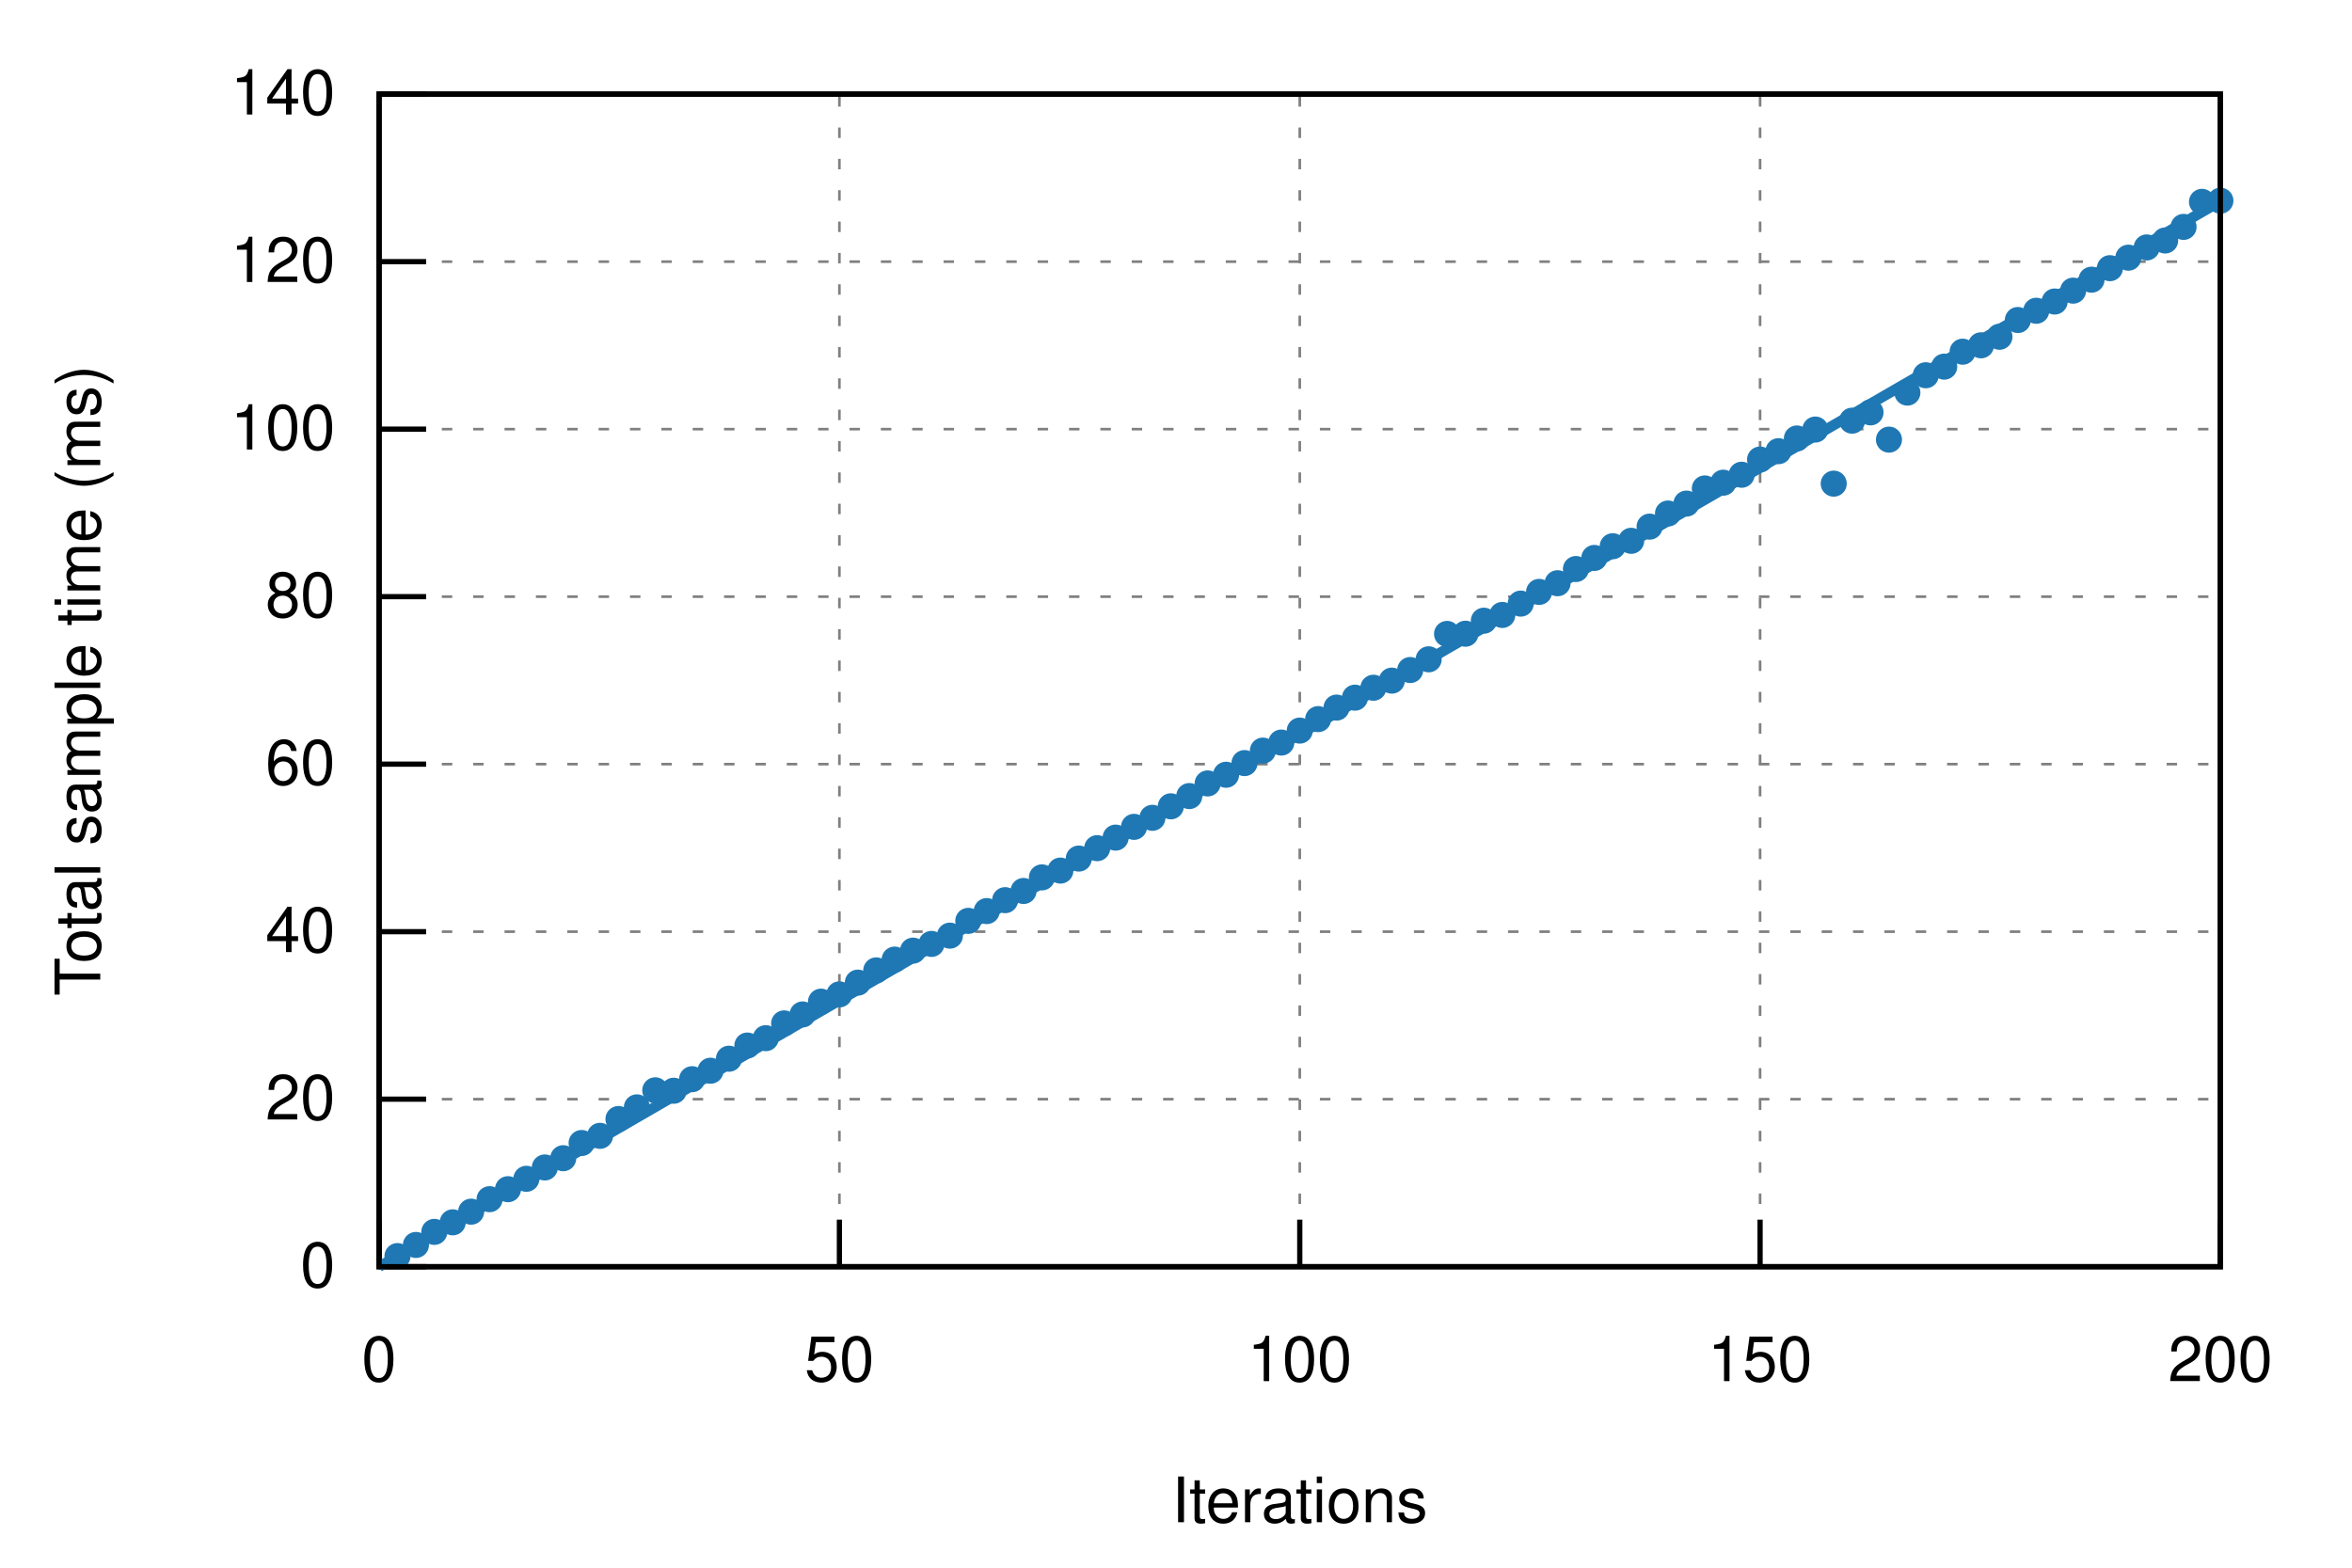
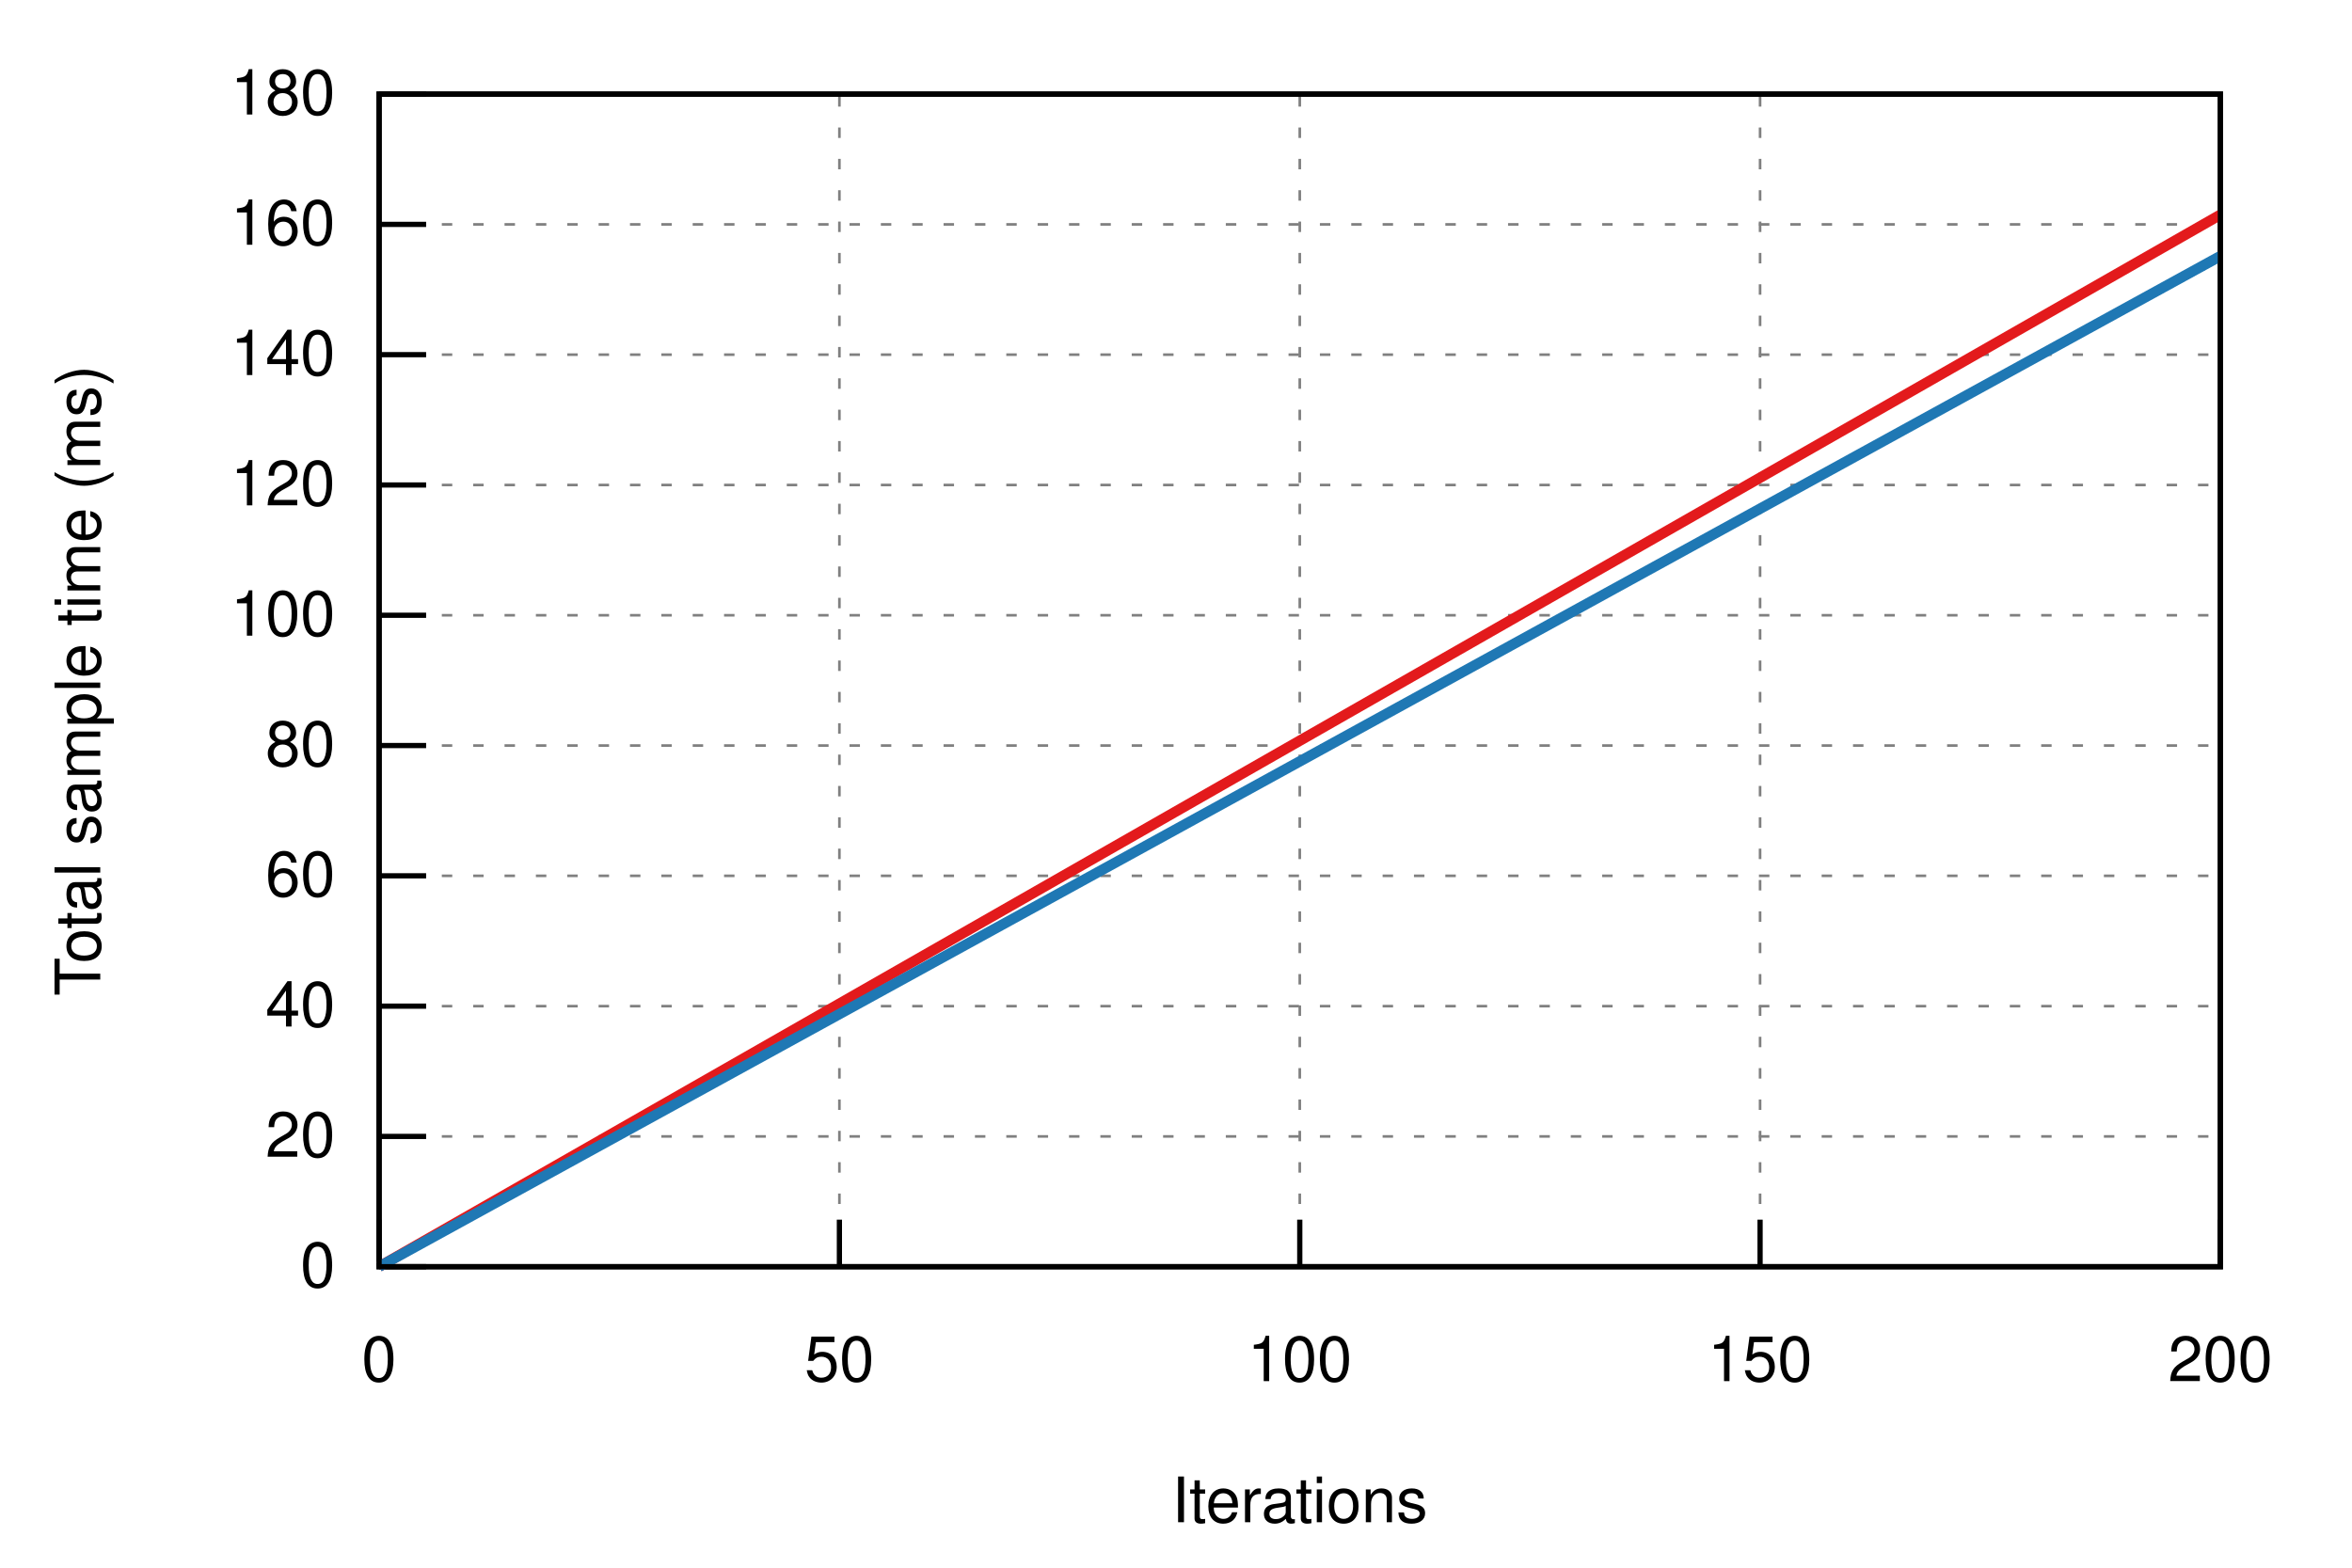
<svg xmlns="http://www.w3.org/2000/svg" xmlns:xlink="http://www.w3.org/1999/xlink" viewBox="0 0 450 300">
  <g id="gnuplot_canvas">
    <rect x="0" y="0" width="450" height="300" fill="none" />
    <defs>
      <circle id="gpDot" r="0.5" stroke-width="0.5" stroke="currentColor" />
      <path id="gpPt0" stroke-width="0.222" stroke="currentColor" d="M-1,0 h2 M0,-1 v2" />
      <path id="gpPt1" stroke-width="0.222" stroke="currentColor" d="M-1,-1 L1,1 M1,-1 L-1,1" />
      <path id="gpPt2" stroke-width="0.222" stroke="currentColor" d="M-1,0 L1,0 M0,-1 L0,1 M-1,-1 L1,1 M-1,1 L1,-1" />
      <rect id="gpPt3" stroke-width="0.222" stroke="currentColor" x="-1" y="-1" width="2" height="2" />
      <rect id="gpPt4" stroke-width="0.222" stroke="currentColor" fill="currentColor" x="-1" y="-1" width="2" height="2" />
      <circle id="gpPt5" stroke-width="0.222" stroke="currentColor" cx="0" cy="0" r="1" />
      <use xlink:href="#gpPt5" id="gpPt6" fill="currentColor" stroke="none" />
      <path id="gpPt7" stroke-width="0.222" stroke="currentColor" d="M0,-1.33 L-1.33,0.67 L1.33,0.67 z" />
      <use xlink:href="#gpPt7" id="gpPt8" fill="currentColor" stroke="none" />
      <use xlink:href="#gpPt7" id="gpPt9" stroke="currentColor" transform="rotate(180)" />
      <use xlink:href="#gpPt9" id="gpPt10" fill="currentColor" stroke="none" />
      <use xlink:href="#gpPt3" id="gpPt11" stroke="currentColor" transform="rotate(45)" />
      <use xlink:href="#gpPt11" id="gpPt12" fill="currentColor" stroke="none" />
      <path id="gpPt13" stroke-width="0.222" stroke="currentColor" d="M0,1.330 L1.265,0.411 L0.782,-1.067 L-0.782,-1.076 L-1.265,0.411 z" />
      <use xlink:href="#gpPt13" id="gpPt14" fill="currentColor" stroke="none" />
      <filter id="textbox" filterUnits="objectBoundingBox" x="0" y="0" height="1" width="1">
        <feFlood flood-color="white" flood-opacity="1" result="bgnd" />
        <feComposite in="SourceGraphic" in2="bgnd" operator="atop" />
      </filter>
      <filter id="greybox" filterUnits="objectBoundingBox" x="0" y="0" height="1" width="1">
        <feFlood flood-color="lightgrey" flood-opacity="1" result="grey" />
        <feComposite in="SourceGraphic" in2="grey" operator="atop" />
      </filter>
    </defs>
    <g fill="none" color="white" stroke="currentColor" stroke-width="1.00" stroke-linecap="butt" stroke-linejoin="miter">
</g>
    <g fill="none" color="black" stroke="currentColor" stroke-width="1.00" stroke-linecap="butt" stroke-linejoin="miter">
</g>
    <g fill="none" color="black" stroke="black" stroke-width="0.50" stroke-linecap="butt" stroke-linejoin="miter">
</g>
    <g fill="none" color="gray" stroke="currentColor" stroke-width="0.50" stroke-linecap="butt" stroke-linejoin="miter">
      <path stroke="gray" stroke-dasharray="2,4" class="gridline" d="M72.53,242.40 L424.82,242.40  " />
    </g>
    <g fill="none" color="gray" stroke="gray" stroke-width="1.00" stroke-linecap="butt" stroke-linejoin="miter">
</g>
    <g fill="none" color="black" stroke="currentColor" stroke-width="1.00" stroke-linecap="butt" stroke-linejoin="miter">
      <path stroke="black" d="M72.53,242.40 L81.53,242.40  " />
      <g transform="translate(64.14,246.30)" stroke="none" fill="black" font-family="Helvetica" font-size="12.00" text-anchor="end">
        <text>
          <tspan font-family="Helvetica"> 0</tspan>
        </text>
      </g>
    </g>
    <g fill="none" color="black" stroke="currentColor" stroke-width="1.00" stroke-linecap="butt" stroke-linejoin="miter">
</g>
    <g fill="none" color="black" stroke="black" stroke-width="0.50" stroke-linecap="butt" stroke-linejoin="miter">
</g>
    <g fill="none" color="gray" stroke="currentColor" stroke-width="0.50" stroke-linecap="butt" stroke-linejoin="miter">
-       <path stroke="gray" stroke-dasharray="2,4" class="gridline" d="M72.53,210.34 L424.82,210.34  " />
-     </g>
-     <g fill="none" color="gray" stroke="gray" stroke-width="1.00" stroke-linecap="butt" stroke-linejoin="miter">
- </g>
-     <g fill="none" color="black" stroke="currentColor" stroke-width="1.00" stroke-linecap="butt" stroke-linejoin="miter">
-       <path stroke="black" d="M72.53,210.34 L81.53,210.34  " />
-       <g transform="translate(64.14,214.24)" stroke="none" fill="black" font-family="Helvetica" font-size="12.00" text-anchor="end">
+       <path stroke="gray" stroke-dasharray="2,4" class="gridline" d="M72.53,217.47 L424.82,217.47  " />
+     </g>
+     <g fill="none" color="gray" stroke="gray" stroke-width="1.00" stroke-linecap="butt" stroke-linejoin="miter">
+ </g>
+     <g fill="none" color="black" stroke="currentColor" stroke-width="1.00" stroke-linecap="butt" stroke-linejoin="miter">
+       <path stroke="black" d="M72.53,217.47 L81.53,217.47  " />
+       <g transform="translate(64.14,221.37)" stroke="none" fill="black" font-family="Helvetica" font-size="12.00" text-anchor="end">
        <text>
          <tspan font-family="Helvetica"> 20</tspan>
        </text>
      </g>
    </g>
    <g fill="none" color="black" stroke="currentColor" stroke-width="1.00" stroke-linecap="butt" stroke-linejoin="miter">
</g>
    <g fill="none" color="black" stroke="black" stroke-width="0.50" stroke-linecap="butt" stroke-linejoin="miter">
</g>
    <g fill="none" color="gray" stroke="currentColor" stroke-width="0.50" stroke-linecap="butt" stroke-linejoin="miter">
-       <path stroke="gray" stroke-dasharray="2,4" class="gridline" d="M72.53,178.29 L424.82,178.29  " />
-     </g>
-     <g fill="none" color="gray" stroke="gray" stroke-width="1.00" stroke-linecap="butt" stroke-linejoin="miter">
- </g>
-     <g fill="none" color="black" stroke="currentColor" stroke-width="1.00" stroke-linecap="butt" stroke-linejoin="miter">
-       <path stroke="black" d="M72.53,178.29 L81.53,178.29  " />
-       <g transform="translate(64.14,182.19)" stroke="none" fill="black" font-family="Helvetica" font-size="12.00" text-anchor="end">
+       <path stroke="gray" stroke-dasharray="2,4" class="gridline" d="M72.53,192.54 L424.82,192.54  " />
+     </g>
+     <g fill="none" color="gray" stroke="gray" stroke-width="1.00" stroke-linecap="butt" stroke-linejoin="miter">
+ </g>
+     <g fill="none" color="black" stroke="currentColor" stroke-width="1.00" stroke-linecap="butt" stroke-linejoin="miter">
+       <path stroke="black" d="M72.53,192.54 L81.53,192.54  " />
+       <g transform="translate(64.14,196.44)" stroke="none" fill="black" font-family="Helvetica" font-size="12.00" text-anchor="end">
        <text>
          <tspan font-family="Helvetica"> 40</tspan>
        </text>
      </g>
    </g>
    <g fill="none" color="black" stroke="currentColor" stroke-width="1.00" stroke-linecap="butt" stroke-linejoin="miter">
</g>
    <g fill="none" color="black" stroke="black" stroke-width="0.50" stroke-linecap="butt" stroke-linejoin="miter">
</g>
    <g fill="none" color="gray" stroke="currentColor" stroke-width="0.50" stroke-linecap="butt" stroke-linejoin="miter">
-       <path stroke="gray" stroke-dasharray="2,4" class="gridline" d="M72.53,146.23 L424.82,146.23  " />
-     </g>
-     <g fill="none" color="gray" stroke="gray" stroke-width="1.00" stroke-linecap="butt" stroke-linejoin="miter">
- </g>
-     <g fill="none" color="black" stroke="currentColor" stroke-width="1.00" stroke-linecap="butt" stroke-linejoin="miter">
-       <path stroke="black" d="M72.53,146.23 L81.53,146.23  " />
-       <g transform="translate(64.14,150.13)" stroke="none" fill="black" font-family="Helvetica" font-size="12.00" text-anchor="end">
+       <path stroke="gray" stroke-dasharray="2,4" class="gridline" d="M72.53,167.60 L424.82,167.60  " />
+     </g>
+     <g fill="none" color="gray" stroke="gray" stroke-width="1.00" stroke-linecap="butt" stroke-linejoin="miter">
+ </g>
+     <g fill="none" color="black" stroke="currentColor" stroke-width="1.00" stroke-linecap="butt" stroke-linejoin="miter">
+       <path stroke="black" d="M72.53,167.60 L81.53,167.60  " />
+       <g transform="translate(64.14,171.50)" stroke="none" fill="black" font-family="Helvetica" font-size="12.00" text-anchor="end">
        <text>
          <tspan font-family="Helvetica"> 60</tspan>
        </text>
      </g>
    </g>
    <g fill="none" color="black" stroke="currentColor" stroke-width="1.00" stroke-linecap="butt" stroke-linejoin="miter">
</g>
    <g fill="none" color="black" stroke="black" stroke-width="0.50" stroke-linecap="butt" stroke-linejoin="miter">
</g>
    <g fill="none" color="gray" stroke="currentColor" stroke-width="0.50" stroke-linecap="butt" stroke-linejoin="miter">
-       <path stroke="gray" stroke-dasharray="2,4" class="gridline" d="M72.53,114.18 L424.82,114.18  " />
-     </g>
-     <g fill="none" color="gray" stroke="gray" stroke-width="1.00" stroke-linecap="butt" stroke-linejoin="miter">
- </g>
-     <g fill="none" color="black" stroke="currentColor" stroke-width="1.00" stroke-linecap="butt" stroke-linejoin="miter">
-       <path stroke="black" d="M72.53,114.18 L81.53,114.18  " />
-       <g transform="translate(64.14,118.08)" stroke="none" fill="black" font-family="Helvetica" font-size="12.00" text-anchor="end">
+       <path stroke="gray" stroke-dasharray="2,4" class="gridline" d="M72.53,142.67 L424.82,142.67  " />
+     </g>
+     <g fill="none" color="gray" stroke="gray" stroke-width="1.00" stroke-linecap="butt" stroke-linejoin="miter">
+ </g>
+     <g fill="none" color="black" stroke="currentColor" stroke-width="1.00" stroke-linecap="butt" stroke-linejoin="miter">
+       <path stroke="black" d="M72.53,142.67 L81.53,142.67  " />
+       <g transform="translate(64.14,146.57)" stroke="none" fill="black" font-family="Helvetica" font-size="12.00" text-anchor="end">
        <text>
          <tspan font-family="Helvetica"> 80</tspan>
        </text>
      </g>
    </g>
    <g fill="none" color="black" stroke="currentColor" stroke-width="1.00" stroke-linecap="butt" stroke-linejoin="miter">
</g>
    <g fill="none" color="black" stroke="black" stroke-width="0.50" stroke-linecap="butt" stroke-linejoin="miter">
</g>
    <g fill="none" color="gray" stroke="currentColor" stroke-width="0.50" stroke-linecap="butt" stroke-linejoin="miter">
-       <path stroke="gray" stroke-dasharray="2,4" class="gridline" d="M72.53,82.12 L424.82,82.12  " />
-     </g>
-     <g fill="none" color="gray" stroke="gray" stroke-width="1.00" stroke-linecap="butt" stroke-linejoin="miter">
- </g>
-     <g fill="none" color="black" stroke="currentColor" stroke-width="1.00" stroke-linecap="butt" stroke-linejoin="miter">
-       <path stroke="black" d="M72.53,82.12 L81.53,82.12  " />
-       <g transform="translate(64.14,86.02)" stroke="none" fill="black" font-family="Helvetica" font-size="12.00" text-anchor="end">
+       <path stroke="gray" stroke-dasharray="2,4" class="gridline" d="M72.53,117.74 L424.82,117.74  " />
+     </g>
+     <g fill="none" color="gray" stroke="gray" stroke-width="1.00" stroke-linecap="butt" stroke-linejoin="miter">
+ </g>
+     <g fill="none" color="black" stroke="currentColor" stroke-width="1.00" stroke-linecap="butt" stroke-linejoin="miter">
+       <path stroke="black" d="M72.53,117.74 L81.53,117.74  " />
+       <g transform="translate(64.14,121.64)" stroke="none" fill="black" font-family="Helvetica" font-size="12.00" text-anchor="end">
        <text>
          <tspan font-family="Helvetica"> 100</tspan>
        </text>
      </g>
    </g>
    <g fill="none" color="black" stroke="currentColor" stroke-width="1.00" stroke-linecap="butt" stroke-linejoin="miter">
</g>
    <g fill="none" color="black" stroke="black" stroke-width="0.50" stroke-linecap="butt" stroke-linejoin="miter">
</g>
    <g fill="none" color="gray" stroke="currentColor" stroke-width="0.50" stroke-linecap="butt" stroke-linejoin="miter">
-       <path stroke="gray" stroke-dasharray="2,4" class="gridline" d="M72.53,50.07 L424.82,50.07  " />
-     </g>
-     <g fill="none" color="gray" stroke="gray" stroke-width="1.00" stroke-linecap="butt" stroke-linejoin="miter">
- </g>
-     <g fill="none" color="black" stroke="currentColor" stroke-width="1.00" stroke-linecap="butt" stroke-linejoin="miter">
-       <path stroke="black" d="M72.53,50.07 L81.53,50.07  " />
-       <g transform="translate(64.14,53.97)" stroke="none" fill="black" font-family="Helvetica" font-size="12.00" text-anchor="end">
+       <path stroke="gray" stroke-dasharray="2,4" class="gridline" d="M72.53,92.81 L424.82,92.81  " />
+     </g>
+     <g fill="none" color="gray" stroke="gray" stroke-width="1.00" stroke-linecap="butt" stroke-linejoin="miter">
+ </g>
+     <g fill="none" color="black" stroke="currentColor" stroke-width="1.00" stroke-linecap="butt" stroke-linejoin="miter">
+       <path stroke="black" d="M72.53,92.81 L81.53,92.81  " />
+       <g transform="translate(64.14,96.71)" stroke="none" fill="black" font-family="Helvetica" font-size="12.00" text-anchor="end">
        <text>
          <tspan font-family="Helvetica"> 120</tspan>
+         </text>
+       </g>
+     </g>
+     <g fill="none" color="black" stroke="currentColor" stroke-width="1.00" stroke-linecap="butt" stroke-linejoin="miter">
+ </g>
+     <g fill="none" color="black" stroke="black" stroke-width="0.50" stroke-linecap="butt" stroke-linejoin="miter">
+ </g>
+     <g fill="none" color="gray" stroke="currentColor" stroke-width="0.50" stroke-linecap="butt" stroke-linejoin="miter">
+       <path stroke="gray" stroke-dasharray="2,4" class="gridline" d="M72.53,67.87 L424.82,67.87  " />
+     </g>
+     <g fill="none" color="gray" stroke="gray" stroke-width="1.00" stroke-linecap="butt" stroke-linejoin="miter">
+ </g>
+     <g fill="none" color="black" stroke="currentColor" stroke-width="1.00" stroke-linecap="butt" stroke-linejoin="miter">
+       <path stroke="black" d="M72.53,67.87 L81.53,67.87  " />
+       <g transform="translate(64.14,71.77)" stroke="none" fill="black" font-family="Helvetica" font-size="12.00" text-anchor="end">
+         <text>
+           <tspan font-family="Helvetica"> 140</tspan>
+         </text>
+       </g>
+     </g>
+     <g fill="none" color="black" stroke="currentColor" stroke-width="1.00" stroke-linecap="butt" stroke-linejoin="miter">
+ </g>
+     <g fill="none" color="black" stroke="black" stroke-width="0.50" stroke-linecap="butt" stroke-linejoin="miter">
+ </g>
+     <g fill="none" color="gray" stroke="currentColor" stroke-width="0.50" stroke-linecap="butt" stroke-linejoin="miter">
+       <path stroke="gray" stroke-dasharray="2,4" class="gridline" d="M72.53,42.94 L424.82,42.94  " />
+     </g>
+     <g fill="none" color="gray" stroke="gray" stroke-width="1.00" stroke-linecap="butt" stroke-linejoin="miter">
+ </g>
+     <g fill="none" color="black" stroke="currentColor" stroke-width="1.00" stroke-linecap="butt" stroke-linejoin="miter">
+       <path stroke="black" d="M72.53,42.94 L81.53,42.94  " />
+       <g transform="translate(64.14,46.84)" stroke="none" fill="black" font-family="Helvetica" font-size="12.00" text-anchor="end">
+         <text>
+           <tspan font-family="Helvetica"> 160</tspan>
        </text>
      </g>
    </g>
    <g fill="none" color="black" stroke="currentColor" stroke-width="1.00" stroke-linecap="butt" stroke-linejoin="miter">
</g>
    <g fill="none" color="black" stroke="black" stroke-width="0.50" stroke-linecap="butt" stroke-linejoin="miter">
</g>
    <g fill="none" color="gray" stroke="currentColor" stroke-width="0.50" stroke-linecap="butt" stroke-linejoin="miter">
      <path stroke="gray" stroke-dasharray="2,4" class="gridline" d="M72.53,18.01 L424.82,18.01  " />
    </g>
    <g fill="none" color="gray" stroke="gray" stroke-width="1.00" stroke-linecap="butt" stroke-linejoin="miter">
</g>
    <g fill="none" color="black" stroke="currentColor" stroke-width="1.00" stroke-linecap="butt" stroke-linejoin="miter">
      <path stroke="black" d="M72.53,18.01 L81.53,18.01  " />
      <g transform="translate(64.14,21.91)" stroke="none" fill="black" font-family="Helvetica" font-size="12.00" text-anchor="end">
        <text>
-           <tspan font-family="Helvetica"> 140</tspan>
+           <tspan font-family="Helvetica"> 180</tspan>
        </text>
      </g>
    </g>
    <g fill="none" color="black" stroke="currentColor" stroke-width="1.00" stroke-linecap="butt" stroke-linejoin="miter">
</g>
    <g fill="none" color="black" stroke="black" stroke-width="0.50" stroke-linecap="butt" stroke-linejoin="miter">
</g>
    <g fill="none" color="gray" stroke="currentColor" stroke-width="0.50" stroke-linecap="butt" stroke-linejoin="miter">
      <path stroke="gray" stroke-dasharray="2,4" class="gridline" d="M72.53,242.40 L72.53,18.01  " />
    </g>
    <g fill="none" color="gray" stroke="gray" stroke-width="1.00" stroke-linecap="butt" stroke-linejoin="miter">
</g>
    <g fill="none" color="black" stroke="currentColor" stroke-width="1.00" stroke-linecap="butt" stroke-linejoin="miter">
      <path stroke="black" d="M72.53,242.40 L72.53,233.40  " />
      <g transform="translate(72.53,264.30)" stroke="none" fill="black" font-family="Helvetica" font-size="12.00" text-anchor="middle">
        <text>
          <tspan font-family="Helvetica"> 0</tspan>
        </text>
      </g>
    </g>
    <g fill="none" color="black" stroke="currentColor" stroke-width="1.00" stroke-linecap="butt" stroke-linejoin="miter">
</g>
    <g fill="none" color="black" stroke="black" stroke-width="0.50" stroke-linecap="butt" stroke-linejoin="miter">
</g>
    <g fill="none" color="gray" stroke="currentColor" stroke-width="0.50" stroke-linecap="butt" stroke-linejoin="miter">
      <path stroke="gray" stroke-dasharray="2,4" class="gridline" d="M160.60,242.40 L160.60,18.01  " />
    </g>
    <g fill="none" color="gray" stroke="gray" stroke-width="1.00" stroke-linecap="butt" stroke-linejoin="miter">
</g>
    <g fill="none" color="black" stroke="currentColor" stroke-width="1.00" stroke-linecap="butt" stroke-linejoin="miter">
      <path stroke="black" d="M160.60,242.40 L160.60,233.40  " />
      <g transform="translate(160.60,264.30)" stroke="none" fill="black" font-family="Helvetica" font-size="12.00" text-anchor="middle">
        <text>
          <tspan font-family="Helvetica"> 50</tspan>
        </text>
      </g>
    </g>
    <g fill="none" color="black" stroke="currentColor" stroke-width="1.00" stroke-linecap="butt" stroke-linejoin="miter">
</g>
    <g fill="none" color="black" stroke="black" stroke-width="0.50" stroke-linecap="butt" stroke-linejoin="miter">
</g>
    <g fill="none" color="gray" stroke="currentColor" stroke-width="0.50" stroke-linecap="butt" stroke-linejoin="miter">
      <path stroke="gray" stroke-dasharray="2,4" class="gridline" d="M248.68,242.40 L248.68,18.01  " />
    </g>
    <g fill="none" color="gray" stroke="gray" stroke-width="1.00" stroke-linecap="butt" stroke-linejoin="miter">
</g>
    <g fill="none" color="black" stroke="currentColor" stroke-width="1.00" stroke-linecap="butt" stroke-linejoin="miter">
      <path stroke="black" d="M248.68,242.40 L248.68,233.40  " />
      <g transform="translate(248.68,264.30)" stroke="none" fill="black" font-family="Helvetica" font-size="12.00" text-anchor="middle">
        <text>
          <tspan font-family="Helvetica"> 100</tspan>
        </text>
      </g>
    </g>
    <g fill="none" color="black" stroke="currentColor" stroke-width="1.00" stroke-linecap="butt" stroke-linejoin="miter">
</g>
    <g fill="none" color="black" stroke="black" stroke-width="0.50" stroke-linecap="butt" stroke-linejoin="miter">
</g>
    <g fill="none" color="gray" stroke="currentColor" stroke-width="0.50" stroke-linecap="butt" stroke-linejoin="miter">
      <path stroke="gray" stroke-dasharray="2,4" class="gridline" d="M336.75,242.40 L336.75,18.01  " />
    </g>
    <g fill="none" color="gray" stroke="gray" stroke-width="1.00" stroke-linecap="butt" stroke-linejoin="miter">
</g>
    <g fill="none" color="black" stroke="currentColor" stroke-width="1.00" stroke-linecap="butt" stroke-linejoin="miter">
      <path stroke="black" d="M336.75,242.40 L336.75,233.40  " />
      <g transform="translate(336.75,264.30)" stroke="none" fill="black" font-family="Helvetica" font-size="12.00" text-anchor="middle">
        <text>
          <tspan font-family="Helvetica"> 150</tspan>
        </text>
      </g>
    </g>
    <g fill="none" color="black" stroke="currentColor" stroke-width="1.00" stroke-linecap="butt" stroke-linejoin="miter">
</g>
    <g fill="none" color="black" stroke="black" stroke-width="0.50" stroke-linecap="butt" stroke-linejoin="miter">
</g>
    <g fill="none" color="gray" stroke="currentColor" stroke-width="0.50" stroke-linecap="butt" stroke-linejoin="miter">
      <path stroke="gray" stroke-dasharray="2,4" class="gridline" d="M424.82,242.40 L424.82,18.01  " />
    </g>
    <g fill="none" color="gray" stroke="gray" stroke-width="1.00" stroke-linecap="butt" stroke-linejoin="miter">
</g>
    <g fill="none" color="black" stroke="currentColor" stroke-width="1.00" stroke-linecap="butt" stroke-linejoin="miter">
      <path stroke="black" d="M424.82,242.40 L424.82,233.40  " />
      <g transform="translate(424.82,264.30)" stroke="none" fill="black" font-family="Helvetica" font-size="12.00" text-anchor="middle">
        <text>
          <tspan font-family="Helvetica"> 200</tspan>
        </text>
      </g>
    </g>
    <g fill="none" color="black" stroke="currentColor" stroke-width="1.00" stroke-linecap="butt" stroke-linejoin="miter">
</g>
    <g fill="none" color="black" stroke="currentColor" stroke-width="1.00" stroke-linecap="butt" stroke-linejoin="miter">
      <path stroke="black" d="M72.53,18.01 L72.53,242.40 L424.82,242.40 L424.82,18.01 L72.53,18.01 Z  " />
    </g>
    <g fill="none" color="black" stroke="currentColor" stroke-width="1.00" stroke-linecap="butt" stroke-linejoin="miter">
</g>
-     <g id="gnuplot_plot_1">
+     <g id="gnuplot_plot_1" fill="none">
      <g fill="none" color="black" stroke="currentColor" stroke-width="1.00" stroke-linecap="butt" stroke-linejoin="miter">
-         <use xlink:href="#gpPt6" transform="translate(76.05,240.37) scale(2.25)" color="rgb( 31, 120, 180)" />
-         <use xlink:href="#gpPt6" transform="translate(79.58,238.24) scale(2.25)" color="rgb( 31, 120, 180)" />
-         <use xlink:href="#gpPt6" transform="translate(83.10,235.74) scale(2.25)" color="rgb( 31, 120, 180)" />
-         <use xlink:href="#gpPt6" transform="translate(86.62,233.91) scale(2.25)" color="rgb( 31, 120, 180)" />
-         <use xlink:href="#gpPt6" transform="translate(90.14,231.87) scale(2.25)" color="rgb( 31, 120, 180)" />
-         <use xlink:href="#gpPt6" transform="translate(93.67,229.48) scale(2.25)" color="rgb( 31, 120, 180)" />
-         <use xlink:href="#gpPt6" transform="translate(97.19,227.57) scale(2.25)" color="rgb( 31, 120, 180)" />
-         <use xlink:href="#gpPt6" transform="translate(100.71,225.58) scale(2.25)" color="rgb( 31, 120, 180)" />
-         <use xlink:href="#gpPt6" transform="translate(104.24,223.41) scale(2.25)" color="rgb( 31, 120, 180)" />
-         <use xlink:href="#gpPt6" transform="translate(107.76,221.64) scale(2.25)" color="rgb( 31, 120, 180)" />
-         <use xlink:href="#gpPt6" transform="translate(111.28,218.73) scale(2.25)" color="rgb( 31, 120, 180)" />
-         <use xlink:href="#gpPt6" transform="translate(114.80,217.36) scale(2.25)" color="rgb( 31, 120, 180)" />
-         <use xlink:href="#gpPt6" transform="translate(118.33,214.14) scale(2.25)" color="rgb( 31, 120, 180)" />
-         <use xlink:href="#gpPt6" transform="translate(121.85,211.91) scale(2.25)" color="rgb( 31, 120, 180)" />
-         <use xlink:href="#gpPt6" transform="translate(125.37,208.65) scale(2.25)" color="rgb( 31, 120, 180)" />
-         <use xlink:href="#gpPt6" transform="translate(128.90,208.73) scale(2.25)" color="rgb( 31, 120, 180)" />
-         <use xlink:href="#gpPt6" transform="translate(132.42,206.52) scale(2.25)" color="rgb( 31, 120, 180)" />
-         <use xlink:href="#gpPt6" transform="translate(135.94,204.90) scale(2.25)" color="rgb( 31, 120, 180)" />
-         <use xlink:href="#gpPt6" transform="translate(139.47,202.60) scale(2.25)" color="rgb( 31, 120, 180)" />
-         <use xlink:href="#gpPt6" transform="translate(142.99,200.08) scale(2.25)" color="rgb( 31, 120, 180)" />
-         <use xlink:href="#gpPt6" transform="translate(146.51,198.67) scale(2.25)" color="rgb( 31, 120, 180)" />
-         <use xlink:href="#gpPt6" transform="translate(150.03,195.84) scale(2.25)" color="rgb( 31, 120, 180)" />
-         <use xlink:href="#gpPt6" transform="translate(153.56,194.13) scale(2.25)" color="rgb( 31, 120, 180)" />
-         <use xlink:href="#gpPt6" transform="translate(157.08,191.68) scale(2.25)" color="rgb( 31, 120, 180)" />
-         <use xlink:href="#gpPt6" transform="translate(160.60,190.29) scale(2.25)" color="rgb( 31, 120, 180)" />
-         <use xlink:href="#gpPt6" transform="translate(164.13,188.04) scale(2.25)" color="rgb( 31, 120, 180)" />
-         <use xlink:href="#gpPt6" transform="translate(167.65,185.70) scale(2.25)" color="rgb( 31, 120, 180)" />
-         <use xlink:href="#gpPt6" transform="translate(171.17,183.63) scale(2.25)" color="rgb( 31, 120, 180)" />
-         <use xlink:href="#gpPt6" transform="translate(174.69,181.92) scale(2.25)" color="rgb( 31, 120, 180)" />
-         <use xlink:href="#gpPt6" transform="translate(178.22,180.63) scale(2.25)" color="rgb( 31, 120, 180)" />
-         <use xlink:href="#gpPt6" transform="translate(181.74,179.05) scale(2.25)" color="rgb( 31, 120, 180)" />
-         <use xlink:href="#gpPt6" transform="translate(185.26,176.22) scale(2.25)" color="rgb( 31, 120, 180)" />
-         <use xlink:href="#gpPt6" transform="translate(188.79,174.35) scale(2.25)" color="rgb( 31, 120, 180)" />
-         <use xlink:href="#gpPt6" transform="translate(192.31,172.26) scale(2.25)" color="rgb( 31, 120, 180)" />
-         <use xlink:href="#gpPt6" transform="translate(195.83,170.50) scale(2.25)" color="rgb( 31, 120, 180)" />
-         <use xlink:href="#gpPt6" transform="translate(199.35,167.90) scale(2.25)" color="rgb( 31, 120, 180)" />
-         <use xlink:href="#gpPt6" transform="translate(202.88,166.60) scale(2.25)" color="rgb( 31, 120, 180)" />
-         <use xlink:href="#gpPt6" transform="translate(206.40,164.30) scale(2.25)" color="rgb( 31, 120, 180)" />
-         <use xlink:href="#gpPt6" transform="translate(209.92,162.31) scale(2.25)" color="rgb( 31, 120, 180)" />
-         <use xlink:href="#gpPt6" transform="translate(213.45,160.29) scale(2.25)" color="rgb( 31, 120, 180)" />
-         <use xlink:href="#gpPt6" transform="translate(216.97,158.23) scale(2.25)" color="rgb( 31, 120, 180)" />
-         <use xlink:href="#gpPt6" transform="translate(220.49,156.50) scale(2.25)" color="rgb( 31, 120, 180)" />
-         <use xlink:href="#gpPt6" transform="translate(224.01,154.30) scale(2.25)" color="rgb( 31, 120, 180)" />
-         <use xlink:href="#gpPt6" transform="translate(227.54,152.34) scale(2.25)" color="rgb( 31, 120, 180)" />
-         <use xlink:href="#gpPt6" transform="translate(231.06,149.92) scale(2.25)" color="rgb( 31, 120, 180)" />
-         <use xlink:href="#gpPt6" transform="translate(234.58,148.26) scale(2.25)" color="rgb( 31, 120, 180)" />
-         <use xlink:href="#gpPt6" transform="translate(238.11,146.03) scale(2.25)" color="rgb( 31, 120, 180)" />
-         <use xlink:href="#gpPt6" transform="translate(241.63,143.64) scale(2.25)" color="rgb( 31, 120, 180)" />
-         <use xlink:href="#gpPt6" transform="translate(245.15,142.10) scale(2.25)" color="rgb( 31, 120, 180)" />
-         <use xlink:href="#gpPt6" transform="translate(248.68,139.81) scale(2.25)" color="rgb( 31, 120, 180)" />
-         <use xlink:href="#gpPt6" transform="translate(252.20,137.61) scale(2.25)" color="rgb( 31, 120, 180)" />
-         <use xlink:href="#gpPt6" transform="translate(255.72,135.41) scale(2.25)" color="rgb( 31, 120, 180)" />
-         <use xlink:href="#gpPt6" transform="translate(259.24,133.51) scale(2.25)" color="rgb( 31, 120, 180)" />
-         <use xlink:href="#gpPt6" transform="translate(262.77,131.61) scale(2.25)" color="rgb( 31, 120, 180)" />
-         <use xlink:href="#gpPt6" transform="translate(266.29,130.25) scale(2.25)" color="rgb( 31, 120, 180)" />
-         <use xlink:href="#gpPt6" transform="translate(269.81,128.22) scale(2.25)" color="rgb( 31, 120, 180)" />
-         <use xlink:href="#gpPt6" transform="translate(273.34,126.17) scale(2.25)" color="rgb( 31, 120, 180)" />
-         <use xlink:href="#gpPt6" transform="translate(276.86,121.31) scale(2.25)" color="rgb( 31, 120, 180)" />
-         <use xlink:href="#gpPt6" transform="translate(280.38,121.27) scale(2.25)" color="rgb( 31, 120, 180)" />
-         <use xlink:href="#gpPt6" transform="translate(283.90,118.78) scale(2.25)" color="rgb( 31, 120, 180)" />
-         <use xlink:href="#gpPt6" transform="translate(287.43,117.68) scale(2.25)" color="rgb( 31, 120, 180)" />
-         <use xlink:href="#gpPt6" transform="translate(290.95,115.51) scale(2.25)" color="rgb( 31, 120, 180)" />
-         <use xlink:href="#gpPt6" transform="translate(294.47,113.27) scale(2.25)" color="rgb( 31, 120, 180)" />
-         <use xlink:href="#gpPt6" transform="translate(298.00,111.61) scale(2.25)" color="rgb( 31, 120, 180)" />
-         <use xlink:href="#gpPt6" transform="translate(301.52,108.89) scale(2.25)" color="rgb( 31, 120, 180)" />
-         <use xlink:href="#gpPt6" transform="translate(305.04,106.77) scale(2.25)" color="rgb( 31, 120, 180)" />
-         <use xlink:href="#gpPt6" transform="translate(308.56,104.53) scale(2.25)" color="rgb( 31, 120, 180)" />
-         <use xlink:href="#gpPt6" transform="translate(312.09,103.49) scale(2.25)" color="rgb( 31, 120, 180)" />
-         <use xlink:href="#gpPt6" transform="translate(315.61,100.78) scale(2.25)" color="rgb( 31, 120, 180)" />
-         <use xlink:href="#gpPt6" transform="translate(319.13,98.27) scale(2.25)" color="rgb( 31, 120, 180)" />
-         <use xlink:href="#gpPt6" transform="translate(322.66,96.37) scale(2.25)" color="rgb( 31, 120, 180)" />
-         <use xlink:href="#gpPt6" transform="translate(326.18,93.47) scale(2.25)" color="rgb( 31, 120, 180)" />
-         <use xlink:href="#gpPt6" transform="translate(329.70,92.37) scale(2.25)" color="rgb( 31, 120, 180)" />
-         <use xlink:href="#gpPt6" transform="translate(333.22,90.85) scale(2.25)" color="rgb( 31, 120, 180)" />
-         <use xlink:href="#gpPt6" transform="translate(336.75,87.94) scale(2.25)" color="rgb( 31, 120, 180)" />
-         <use xlink:href="#gpPt6" transform="translate(340.27,86.34) scale(2.25)" color="rgb( 31, 120, 180)" />
-         <use xlink:href="#gpPt6" transform="translate(343.79,83.91) scale(2.25)" color="rgb( 31, 120, 180)" />
-         <use xlink:href="#gpPt6" transform="translate(347.32,82.20) scale(2.25)" color="rgb( 31, 120, 180)" />
-         <use xlink:href="#gpPt6" transform="translate(350.84,92.55) scale(2.25)" color="rgb( 31, 120, 180)" />
-         <use xlink:href="#gpPt6" transform="translate(354.36,80.50) scale(2.25)" color="rgb( 31, 120, 180)" />
-         <use xlink:href="#gpPt6" transform="translate(357.88,78.91) scale(2.25)" color="rgb( 31, 120, 180)" />
-         <use xlink:href="#gpPt6" transform="translate(361.41,84.13) scale(2.25)" color="rgb( 31, 120, 180)" />
-         <use xlink:href="#gpPt6" transform="translate(364.93,75.13) scale(2.25)" color="rgb( 31, 120, 180)" />
-         <use xlink:href="#gpPt6" transform="translate(368.45,71.81) scale(2.25)" color="rgb( 31, 120, 180)" />
-         <use xlink:href="#gpPt6" transform="translate(371.98,70.16) scale(2.25)" color="rgb( 31, 120, 180)" />
-         <use xlink:href="#gpPt6" transform="translate(375.50,67.30) scale(2.25)" color="rgb( 31, 120, 180)" />
-         <use xlink:href="#gpPt6" transform="translate(379.02,66.08) scale(2.25)" color="rgb( 31, 120, 180)" />
-         <use xlink:href="#gpPt6" transform="translate(382.55,64.44) scale(2.25)" color="rgb( 31, 120, 180)" />
-         <use xlink:href="#gpPt6" transform="translate(386.07,61.24) scale(2.25)" color="rgb( 31, 120, 180)" />
-         <use xlink:href="#gpPt6" transform="translate(389.59,59.47) scale(2.25)" color="rgb( 31, 120, 180)" />
-         <use xlink:href="#gpPt6" transform="translate(393.11,57.70) scale(2.25)" color="rgb( 31, 120, 180)" />
-         <use xlink:href="#gpPt6" transform="translate(396.64,55.62) scale(2.25)" color="rgb( 31, 120, 180)" />
-         <use xlink:href="#gpPt6" transform="translate(400.16,53.52) scale(2.25)" color="rgb( 31, 120, 180)" />
-         <use xlink:href="#gpPt6" transform="translate(403.68,51.32) scale(2.25)" color="rgb( 31, 120, 180)" />
-         <use xlink:href="#gpPt6" transform="translate(407.21,49.31) scale(2.25)" color="rgb( 31, 120, 180)" />
-         <use xlink:href="#gpPt6" transform="translate(410.73,47.35) scale(2.25)" color="rgb( 31, 120, 180)" />
-         <use xlink:href="#gpPt6" transform="translate(414.25,46.02) scale(2.25)" color="rgb( 31, 120, 180)" />
-         <use xlink:href="#gpPt6" transform="translate(417.77,43.42) scale(2.25)" color="rgb( 31, 120, 180)" />
-         <use xlink:href="#gpPt6" transform="translate(421.30,38.63) scale(2.25)" color="rgb( 31, 120, 180)" />
-         <use xlink:href="#gpPt6" transform="translate(424.82,38.41) scale(2.25)" color="rgb( 31, 120, 180)" />
-       </g>
-     </g>
-     <g id="gnuplot_plot_2">
-       <g fill="none" color="white" stroke="rgb( 31, 120, 180)" stroke-width="2.00" stroke-linecap="butt" stroke-linejoin="miter">
- </g>
-       <g fill="none" color="black" stroke="currentColor" stroke-width="2.00" stroke-linecap="butt" stroke-linejoin="miter">
-         <path stroke="rgb( 31, 120, 180)" d="M72.53,242.40 L424.82,38.53  " />
-       </g>
-     </g>
-     <g id="gnuplot_plot_3">
-       <g fill="none" color="white" stroke="rgb( 31, 120, 180)" stroke-width="1.00" stroke-linecap="butt" stroke-linejoin="miter">
- </g>
+         <g stroke="none" shape-rendering="crispEdges">
+           <polygon fill="rgb(227,  26,  28)" fill-opacity="0.25" points="72.53,242.40 72.53,242.40 72.53,242.40 " />
+           <polygon fill="rgb(227,  26,  28)" fill-opacity="0.25" points="72.53,242.40 424.82,41.51 424.82,40.74 " />
+         </g>
+       </g>
+     </g>
+     <g id="gnuplot_plot_2" fill="none">
      <g fill="none" color="black" stroke="currentColor" stroke-width="1.00" stroke-linecap="butt" stroke-linejoin="miter">
        <g stroke="none" shape-rendering="crispEdges">
          <polygon fill="rgb( 31, 120, 180)" fill-opacity="0.25" points="72.53,242.40 72.53,242.40 72.53,242.40 " />
-           <polygon fill="rgb( 31, 120, 180)" fill-opacity="0.25" points="72.53,242.40 424.82,39.34 424.82,37.83 " />
+           <polygon fill="rgb( 31, 120, 180)" fill-opacity="0.25" points="72.53,242.40 424.82,50.13 424.82,47.95 " />
        </g>
      </g>
    </g>
-     <g fill="none" color="white" stroke="rgb( 31, 120, 180)" stroke-width="2.00" stroke-linecap="butt" stroke-linejoin="miter">
- </g>
+     <g id="gnuplot_plot_3">
+       <g fill="none" color="white" stroke="rgb( 31, 120, 180)" stroke-width="2.00" stroke-linecap="butt" stroke-linejoin="miter">
+ </g>
+       <g fill="none" color="black" stroke="currentColor" stroke-width="2.00" stroke-linecap="butt" stroke-linejoin="miter">
+         <path stroke="rgb(227,  26,  28)" d="M72.53,242.40 L424.82,41.09  " />
+       </g>
+     </g>
+     <g id="gnuplot_plot_4">
+       <g fill="none" color="black" stroke="currentColor" stroke-width="2.00" stroke-linecap="butt" stroke-linejoin="miter">
+         <path stroke="rgb( 31, 120, 180)" d="M72.53,242.40 L424.82,49.00  " />
+       </g>
+     </g>
    <g fill="none" color="black" stroke="currentColor" stroke-width="2.00" stroke-linecap="butt" stroke-linejoin="miter">
</g>
    <g fill="none" color="black" stroke="black" stroke-width="1.00" stroke-linecap="butt" stroke-linejoin="miter">
</g>
    <g fill="none" color="black" stroke="currentColor" stroke-width="1.00" stroke-linecap="butt" stroke-linejoin="miter">
      <path stroke="black" d="M72.53,18.01 L72.53,242.40 L424.82,242.40 L424.82,18.01 L72.53,18.01 Z  " />
      <g transform="translate(19.18,130.21) rotate(270.00)" stroke="none" fill="black" font-family="Helvetica" font-size="12.00" text-anchor="middle">
        <text>
          <tspan font-family="Helvetica">Total sample time (ms)</tspan>
        </text>
      </g>
    </g>
    <g fill="none" color="black" stroke="currentColor" stroke-width="1.00" stroke-linecap="butt" stroke-linejoin="miter">
      <g transform="translate(248.67,291.30)" stroke="none" fill="black" font-family="Helvetica" font-size="12.00" text-anchor="middle">
        <text>
          <tspan font-family="Helvetica">Iterations</tspan>
        </text>
      </g>
    </g>
    <g fill="none" color="black" stroke="currentColor" stroke-width="1.00" stroke-linecap="butt" stroke-linejoin="miter">
</g>
    <g fill="none" color="black" stroke="currentColor" stroke-width="1.00" stroke-linecap="butt" stroke-linejoin="miter">
</g>
  </g>
</svg>
